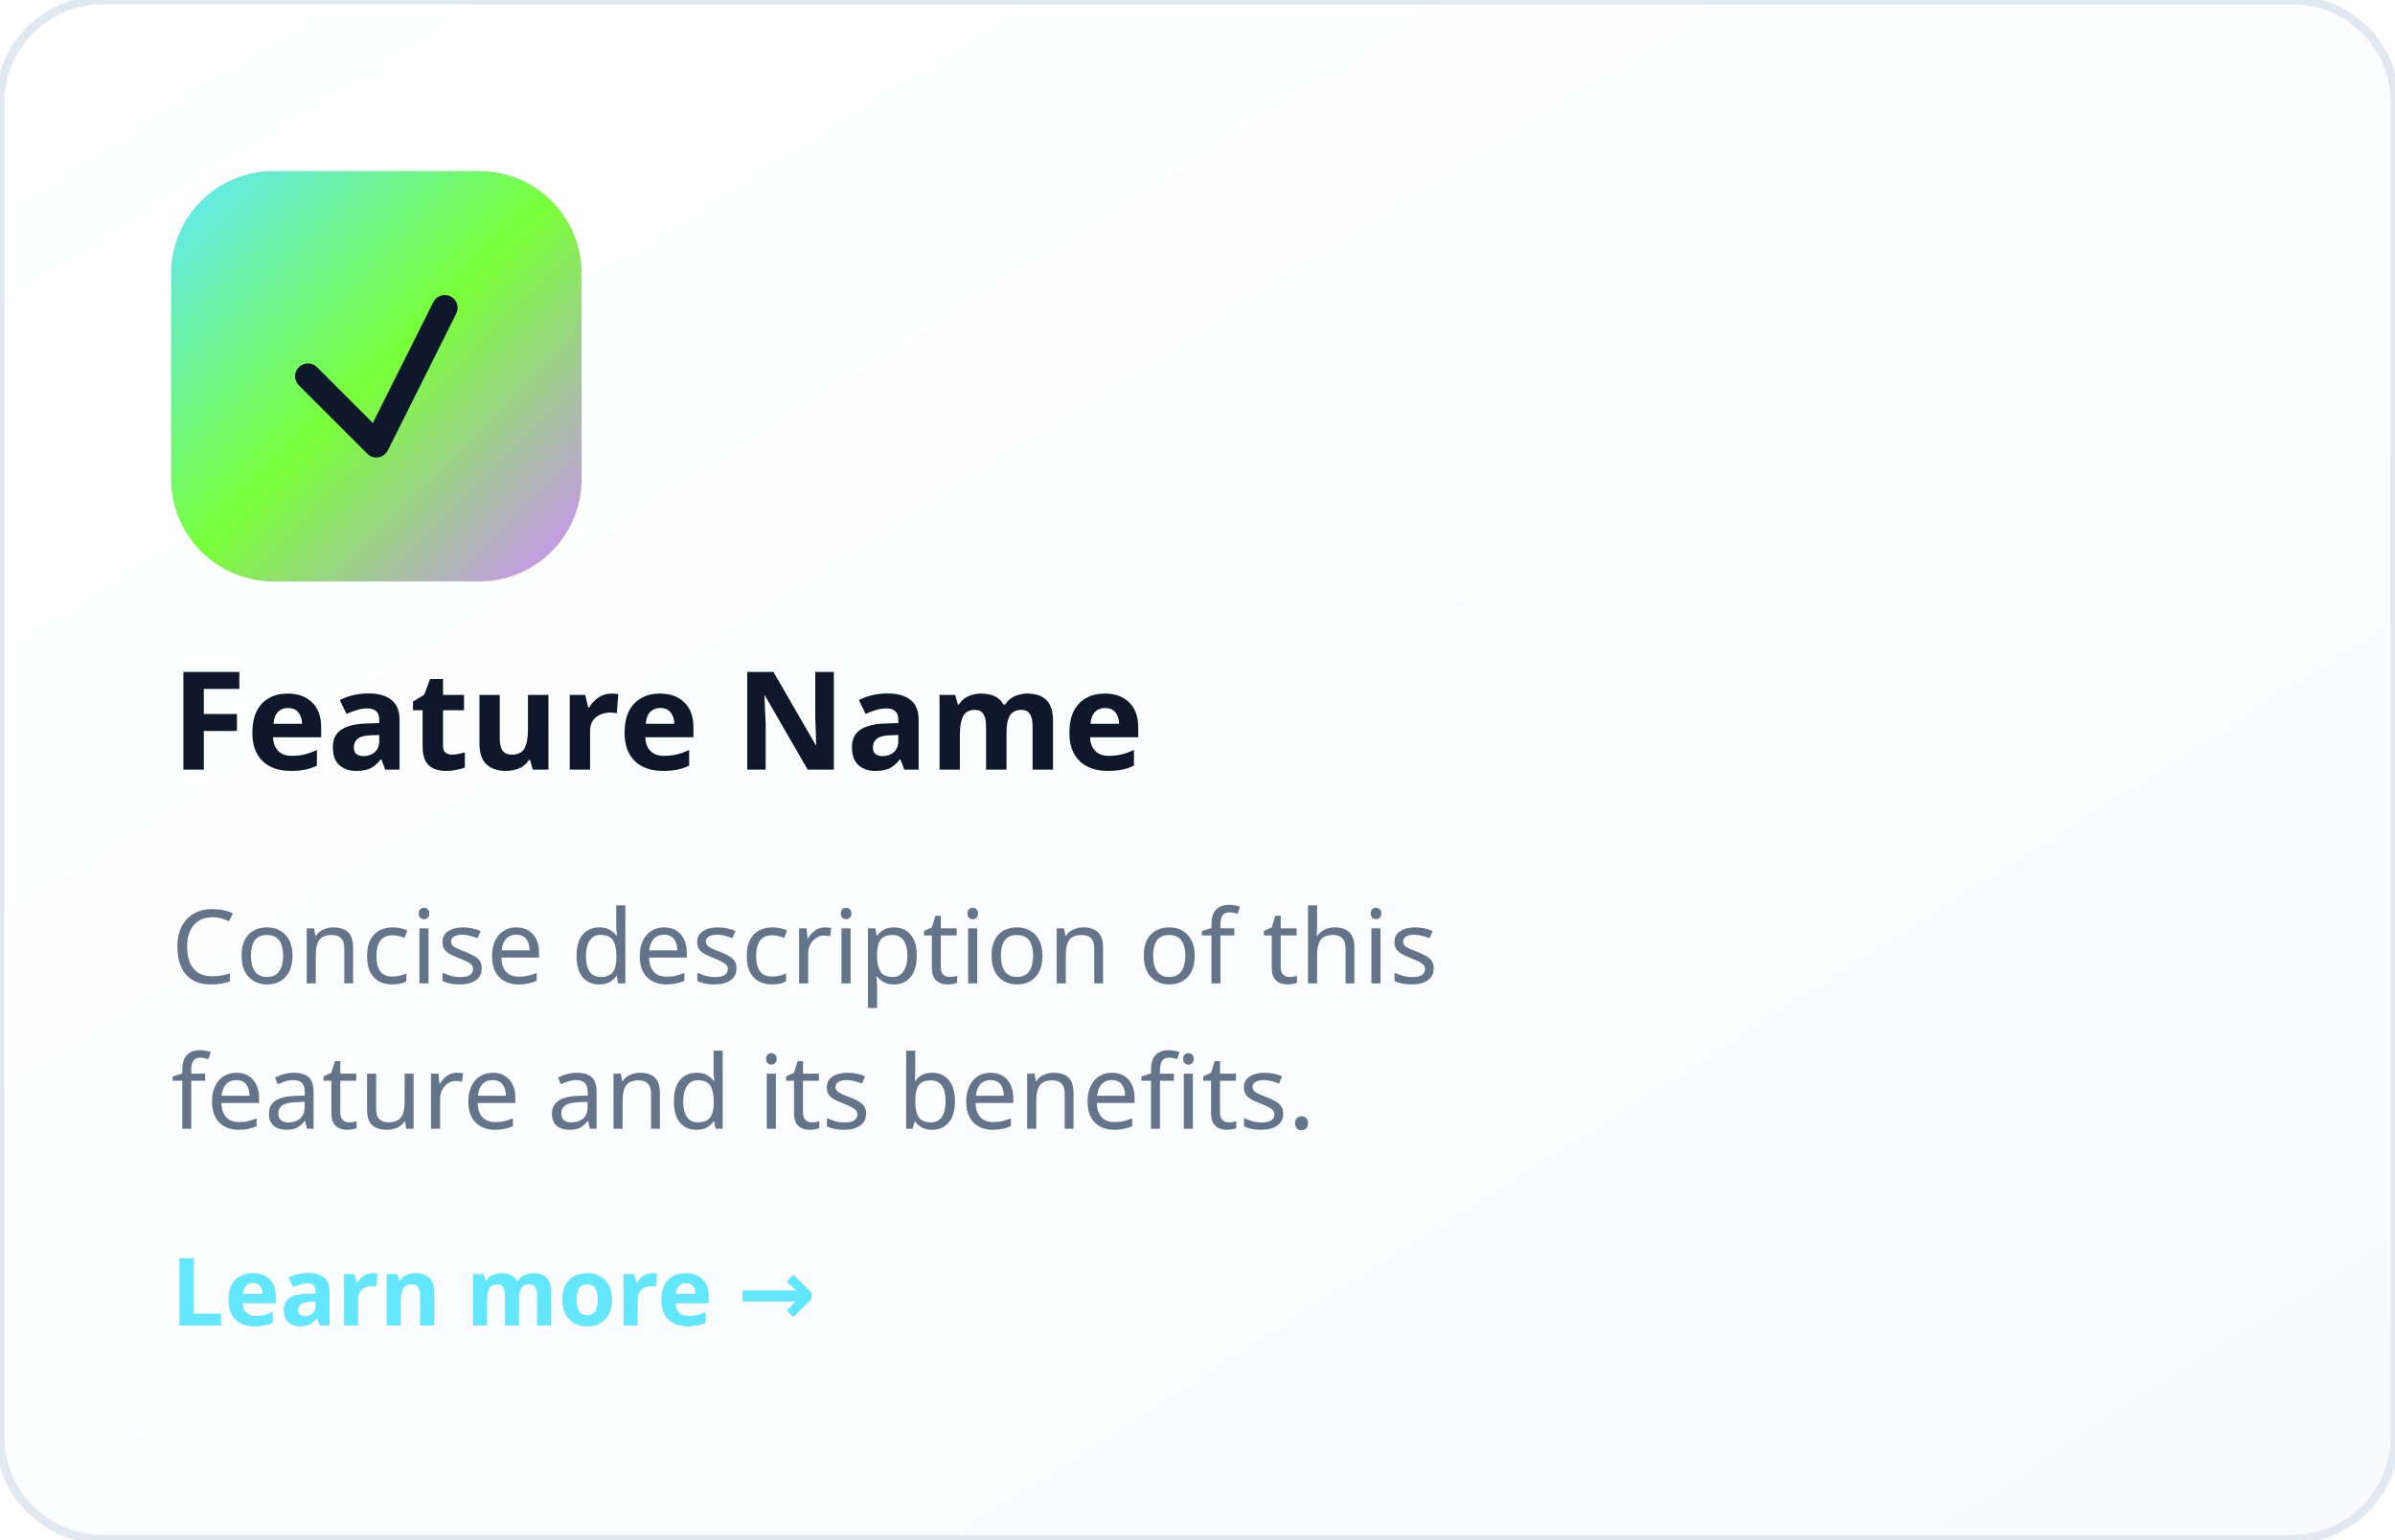
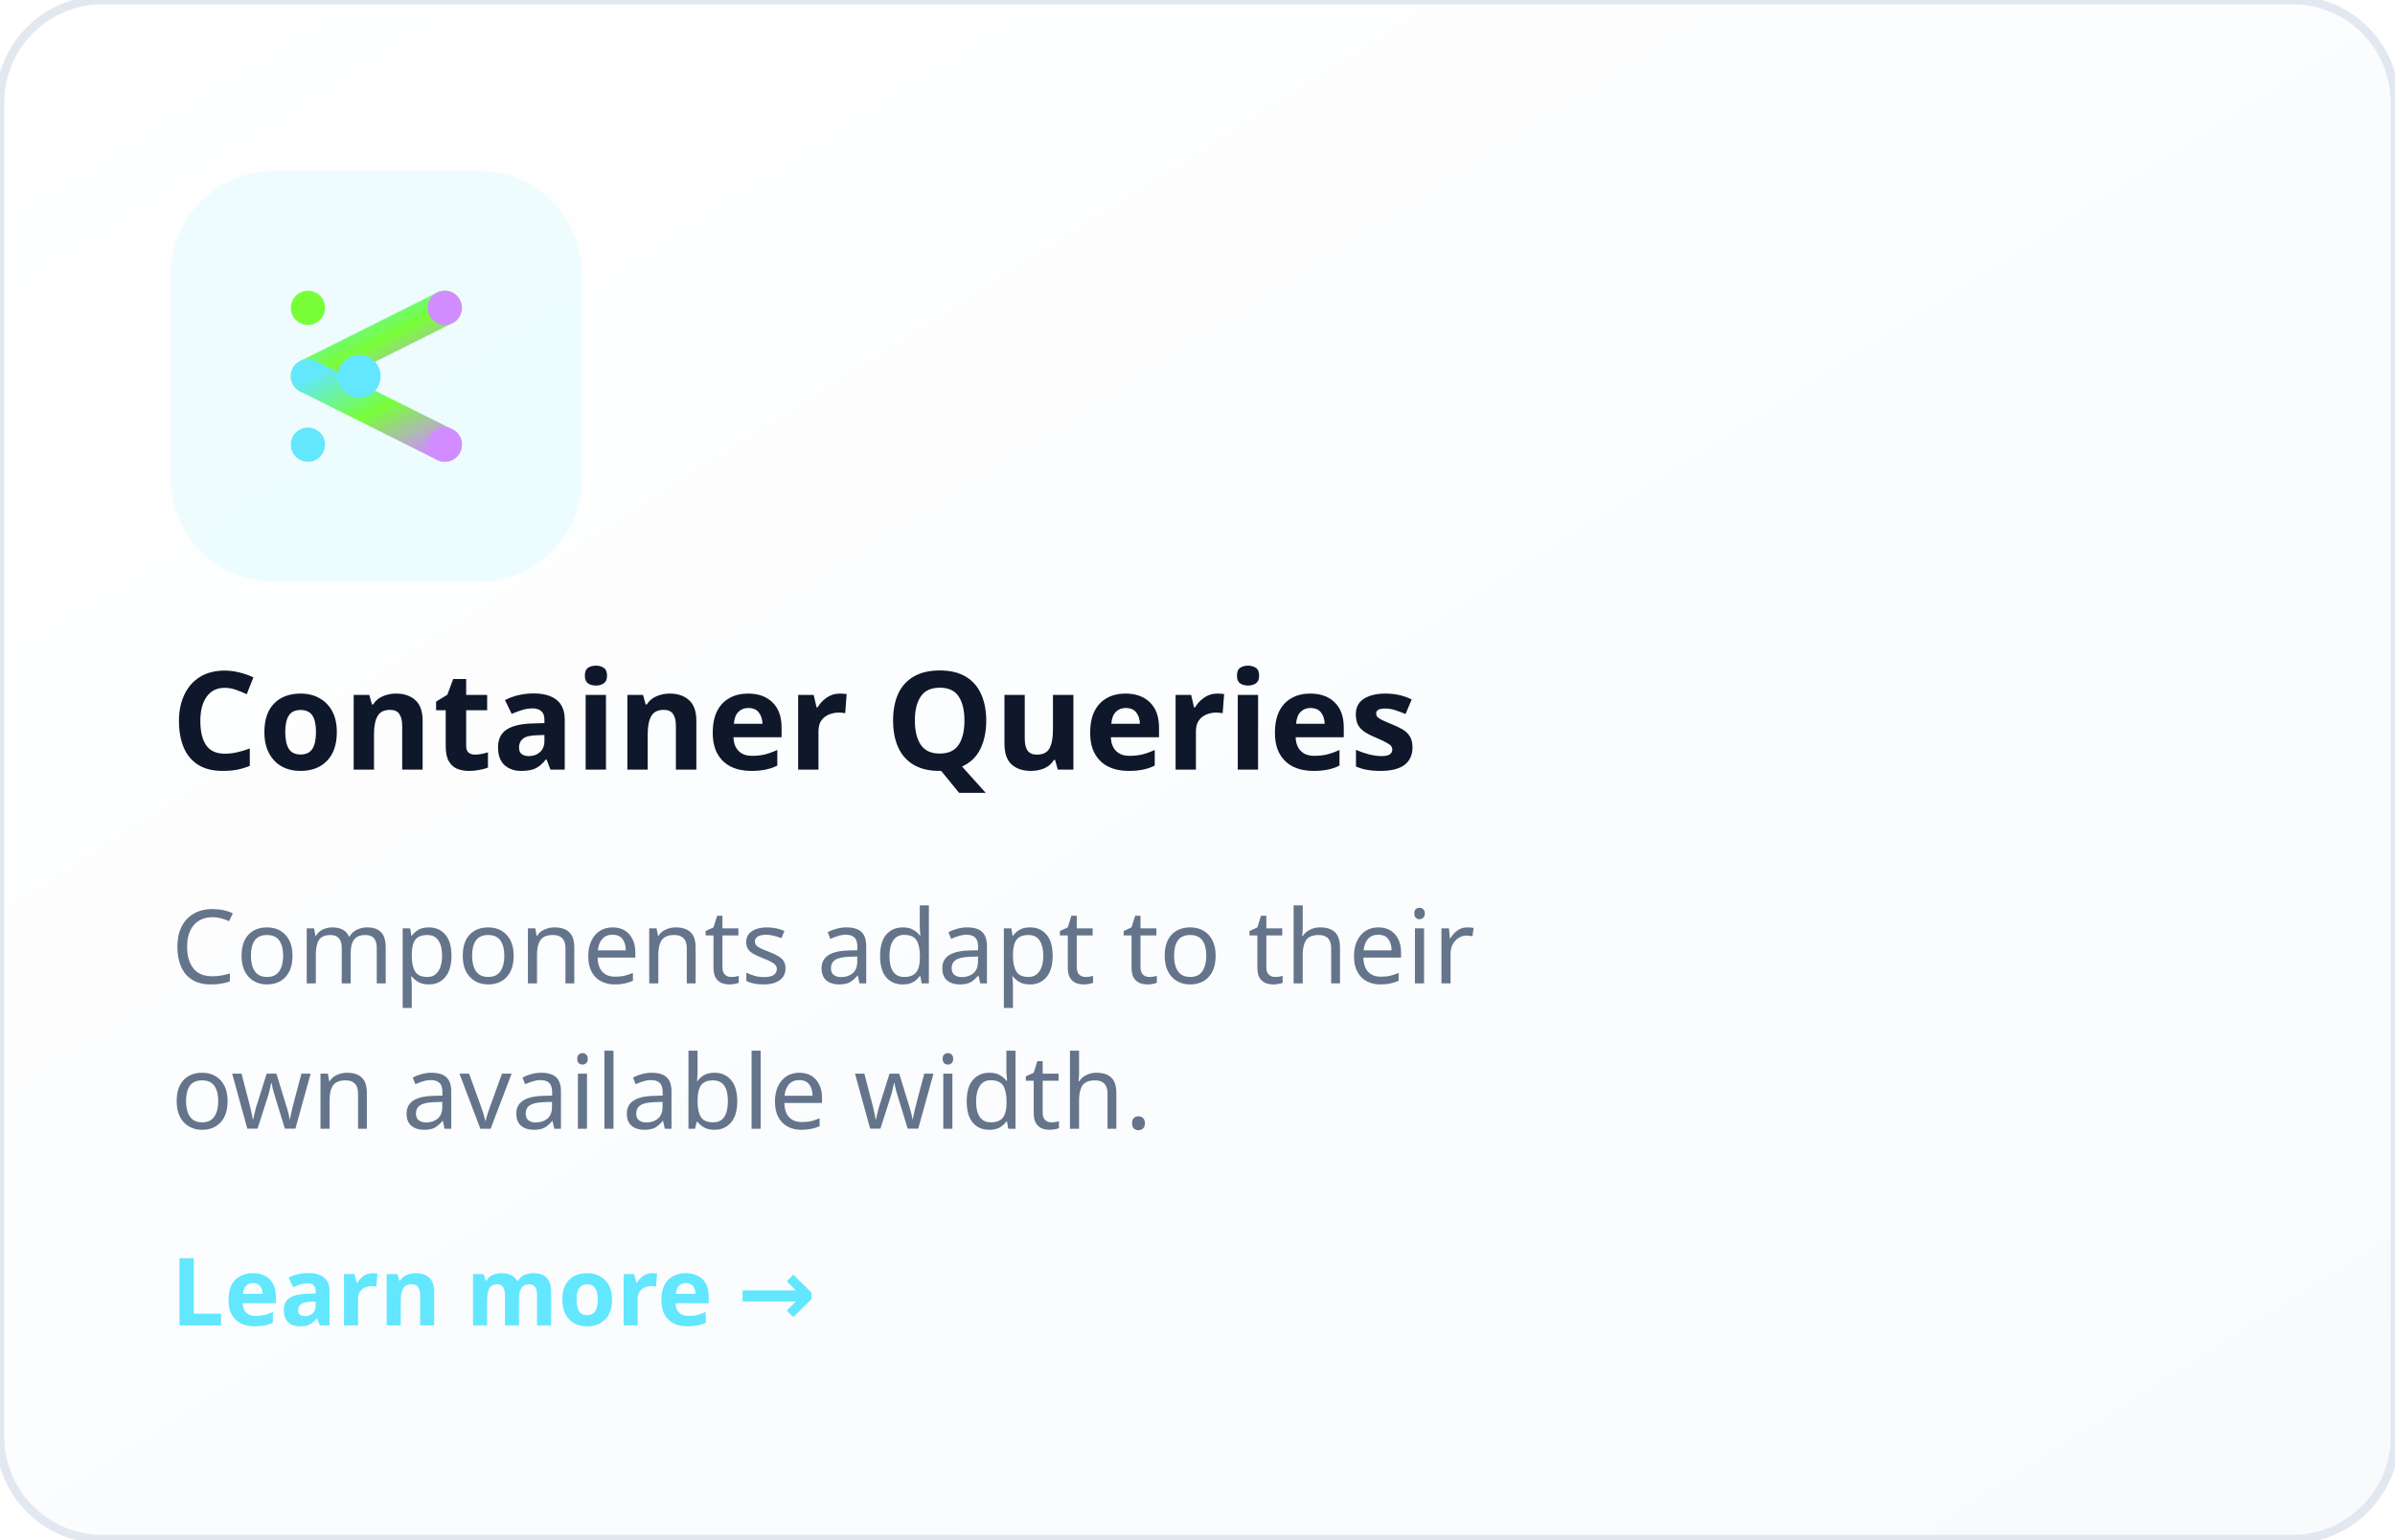
<svg xmlns="http://www.w3.org/2000/svg" viewBox="0 0 280 180" role="img" aria-labelledby="title desc">
  <defs>
    <linearGradient id="card-gradient" x1="0%" y1="0%" x2="100%" y2="100%">
      <stop offset="0%" stop-color="#ffffff" />
      <stop offset="100%" stop-color="#f8fafc" />
    </linearGradient>
    <linearGradient id="accent-gradient" x1="0%" y1="0%" x2="100%" y2="100%">
      <stop offset="0%" stop-color="#62e7ff" />
      <stop offset="50%" stop-color="#78ff38" />
      <stop offset="100%" stop-color="#d18cff" />
    </linearGradient>
  </defs>
  <rect width="280" height="180" rx="12" fill="url(#card-gradient)" stroke="#e2e8f0" stroke-width="1" />
-   <rect x="20" y="20" width="48" height="48" rx="12" fill="url(#accent-gradient)" />
-   <path d="M36 44 L44 52 L52 36" fill="none" stroke="#0f172a" stroke-width="3" stroke-linecap="round" stroke-linejoin="round" />
-   <text x="20" y="90" font-family="system-ui, sans-serif" font-size="16" font-weight="600" fill="#0f172a">Feature Name</text>
-   <text x="20" y="115" font-family="system-ui, sans-serif" font-size="12" fill="#64748b">Concise description of this</text>
-   <text x="20" y="132" font-family="system-ui, sans-serif" font-size="12" fill="#64748b">feature and its benefits.</text>
+   <rect x="20" y="20" width="48" height="48" rx="12" fill="rgba(98,231,255,0.1)" />
+   <path d="M36 36 V52" fill="none" stroke="url(#accent-gradient)" stroke-width="4" stroke-linecap="round" />
+   <path d="M36 44 L52 36" fill="none" stroke="url(#accent-gradient)" stroke-width="4" stroke-linecap="round" />
+   <path d="M36 44 L52 52" fill="none" stroke="url(#accent-gradient)" stroke-width="4" stroke-linecap="round" />
+   <circle cx="36" cy="36" r="2" fill="#78ff38" />
+   <circle cx="36" cy="52" r="2" fill="#62e7ff" />
+   <circle cx="52" cy="36" r="2" fill="#d18cff" />
+   <circle cx="52" cy="52" r="2" fill="#d18cff" />
+   <circle cx="42" cy="44" r="2.5" fill="#62e7ff" />
+   <text x="20" y="90" font-family="system-ui, sans-serif" font-size="16" font-weight="600" fill="#0f172a">Container Queries</text>
+   <text x="20" y="115" font-family="system-ui, sans-serif" font-size="12" fill="#64748b">Components adapt to their</text>
+   <text x="20" y="132" font-family="system-ui, sans-serif" font-size="12" fill="#64748b">own available width.</text>
  <text x="20" y="155" font-family="system-ui, sans-serif" font-size="11" font-weight="600" fill="#62e7ff">Learn more →</text>
</svg>
